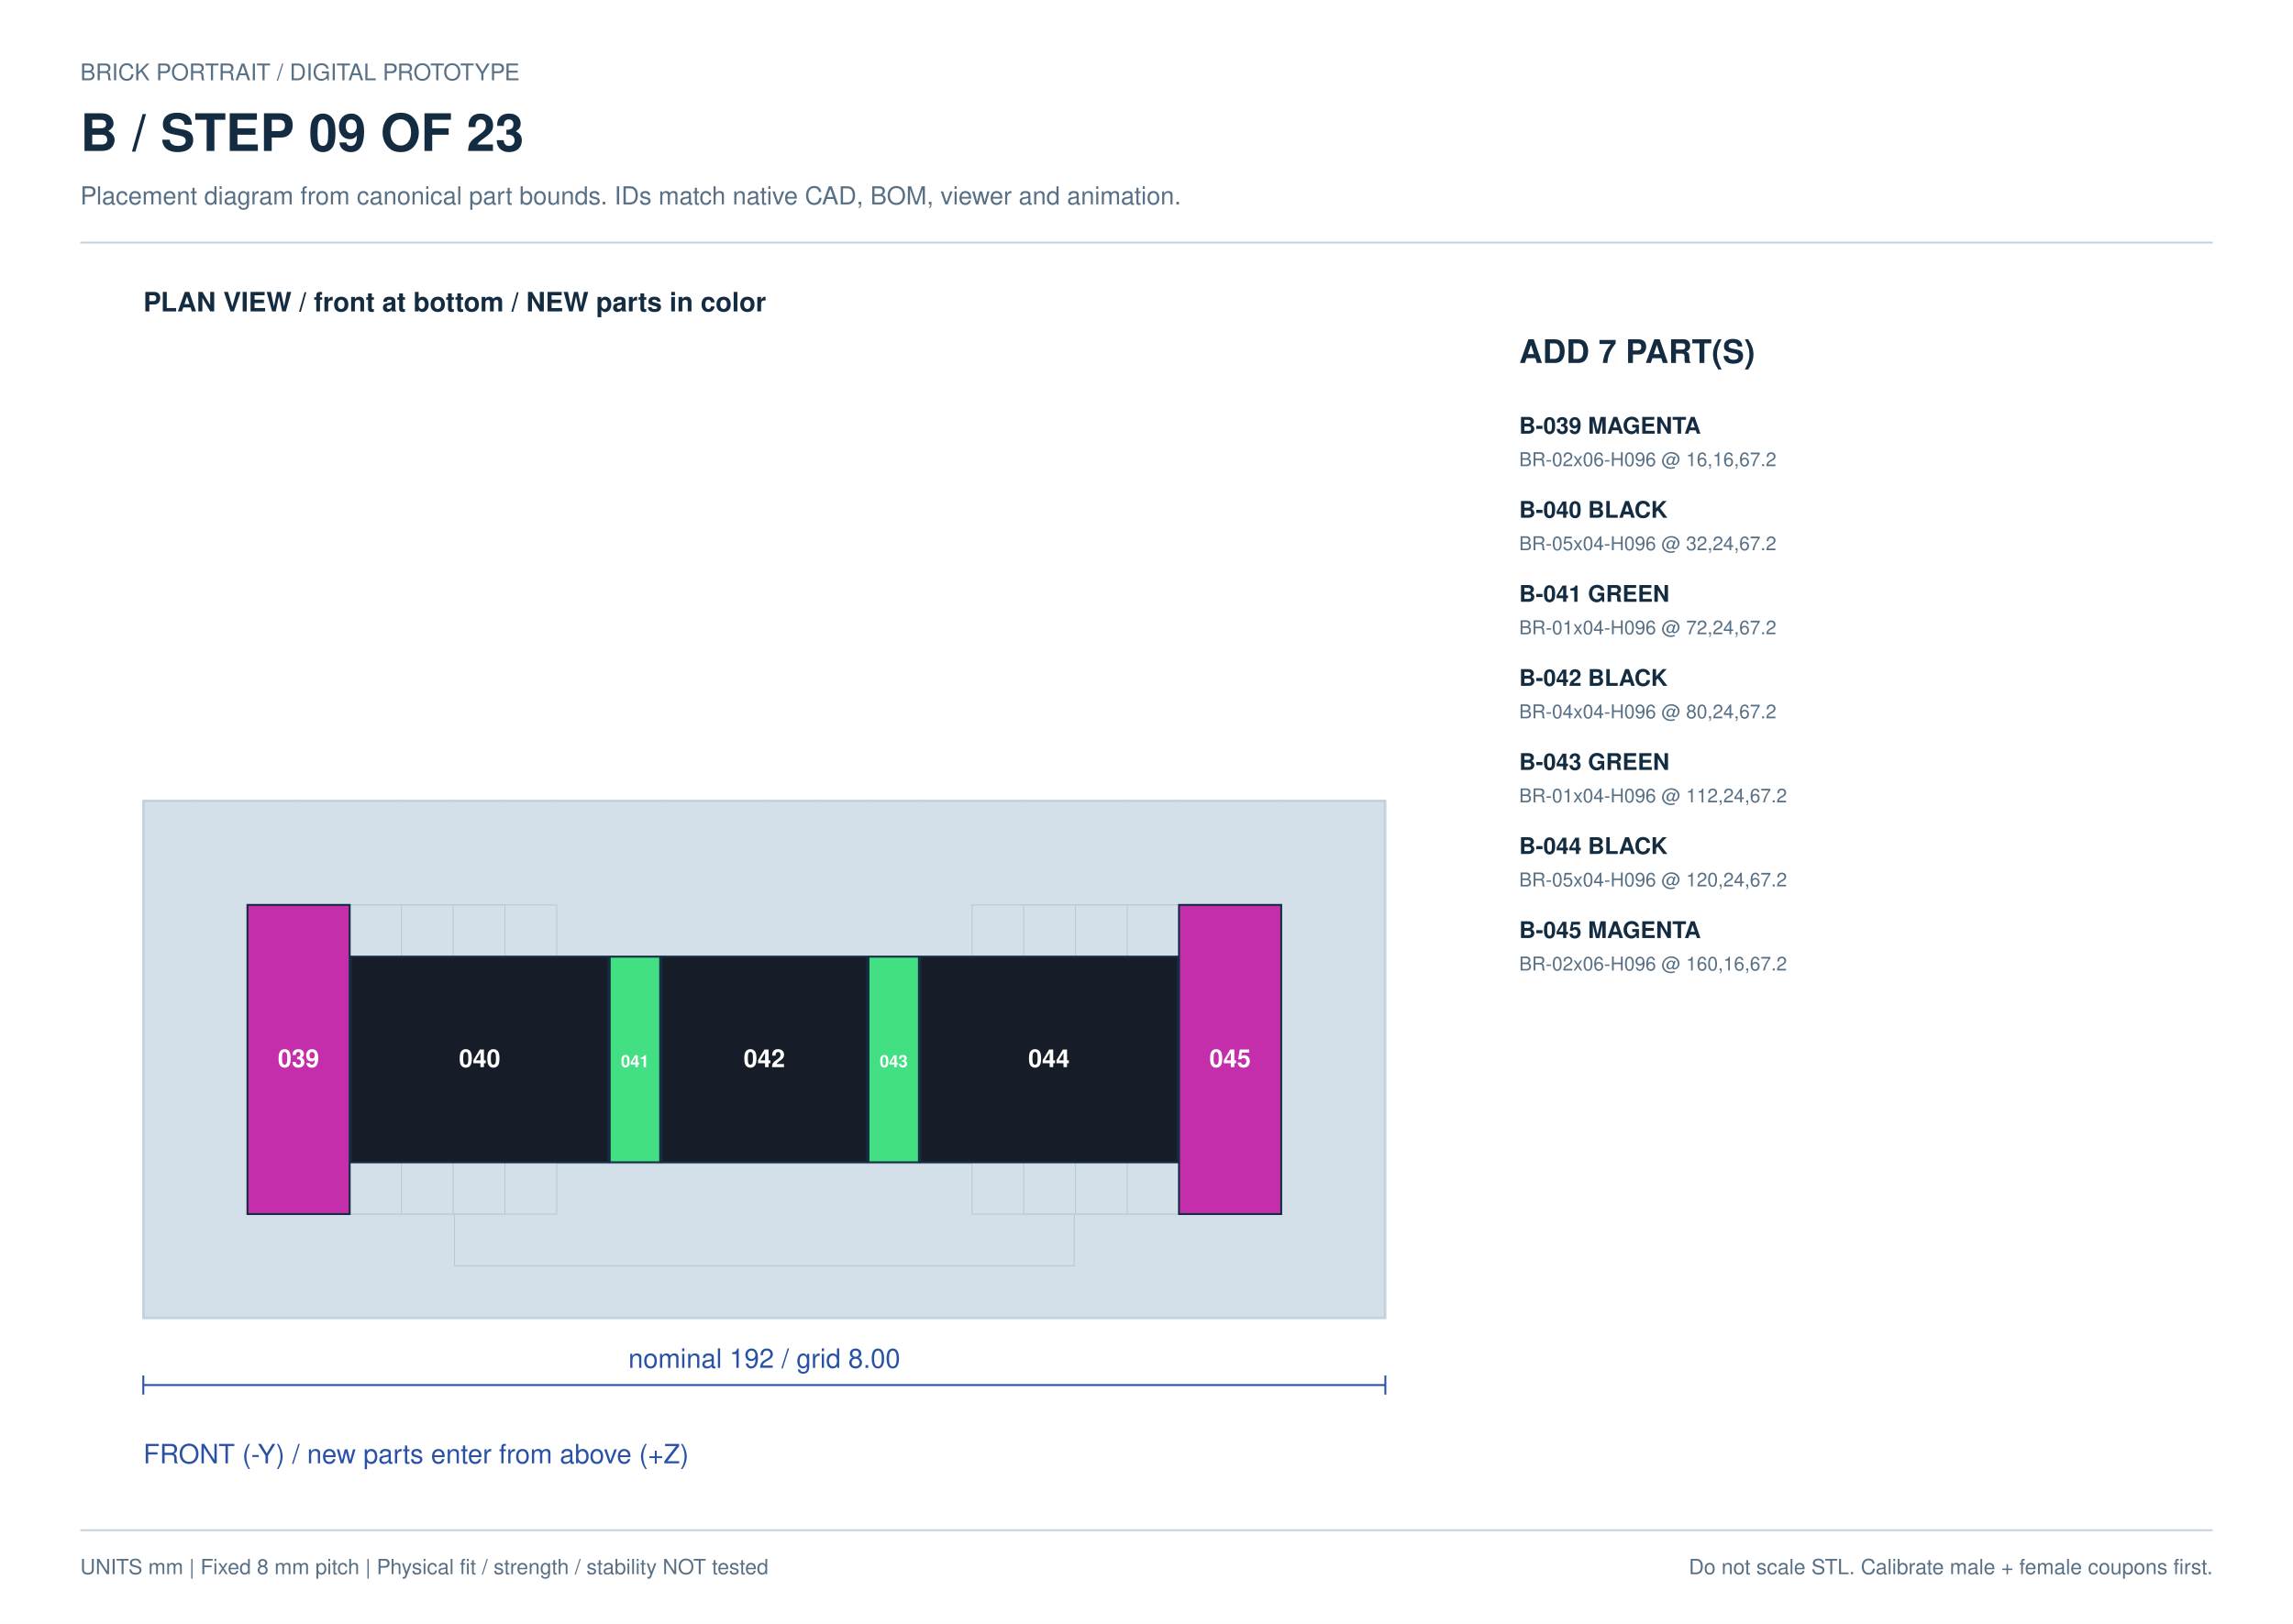
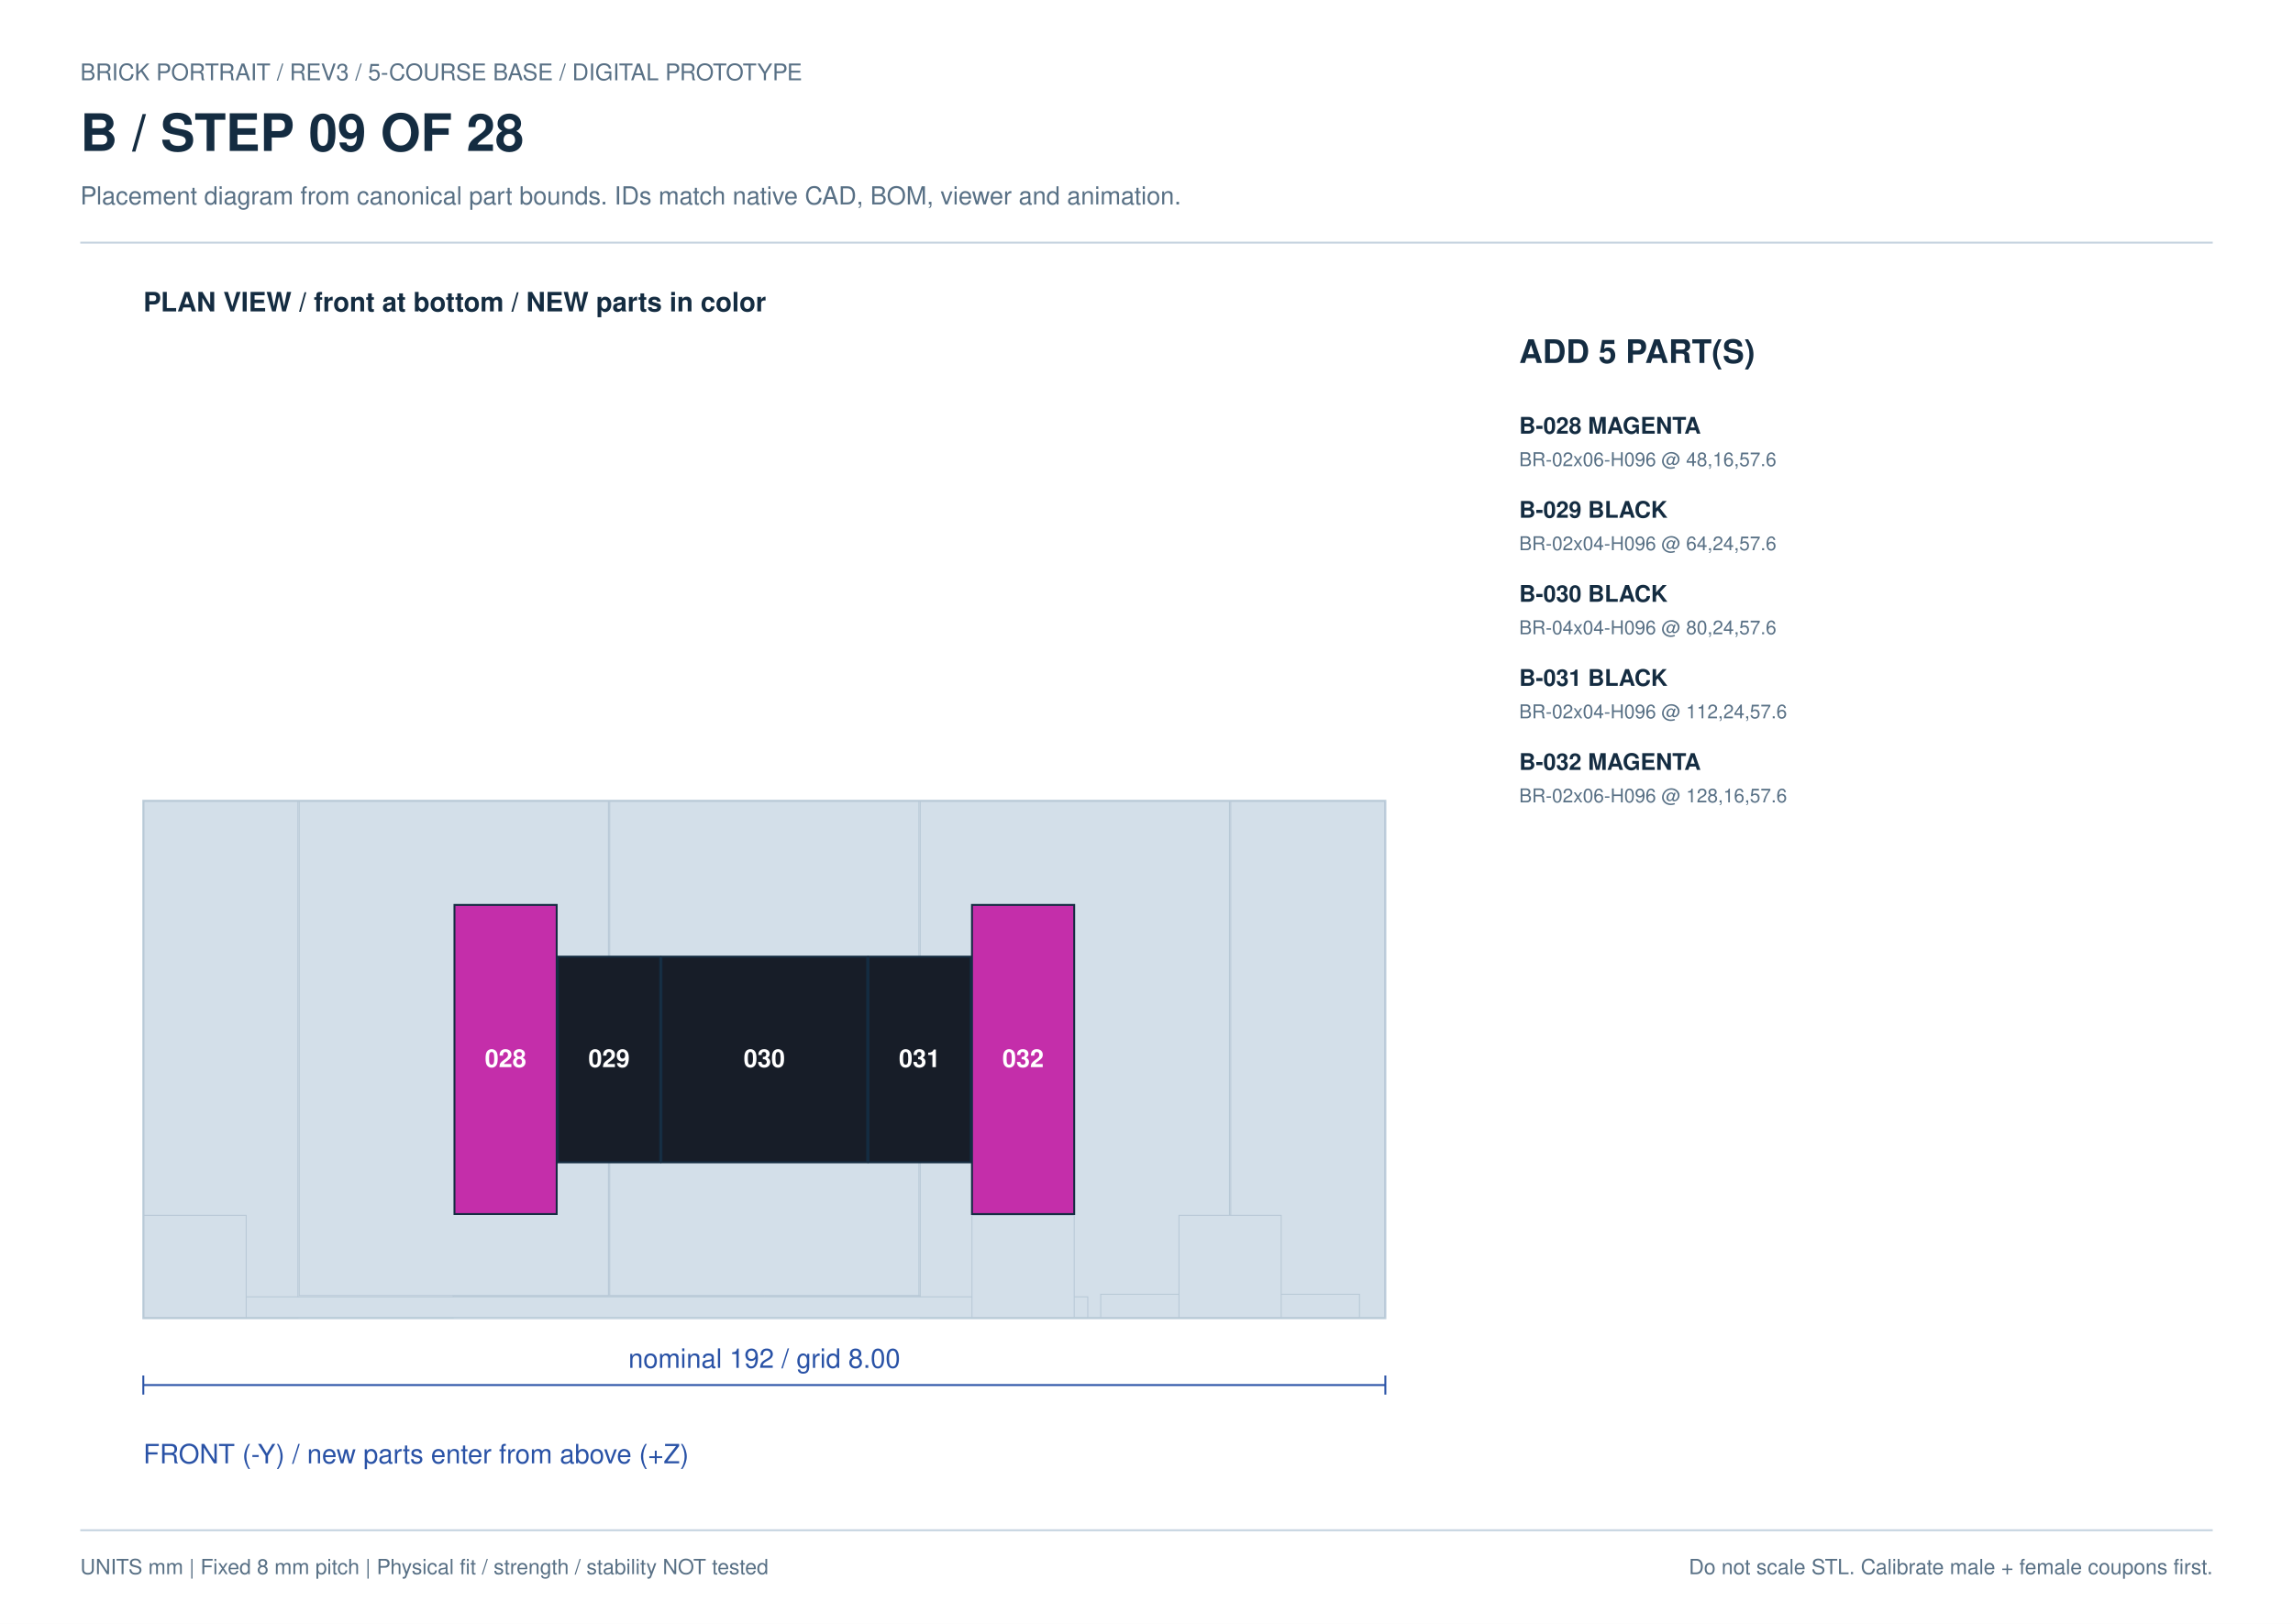
<svg xmlns="http://www.w3.org/2000/svg" width="420mm" height="297.5mm" viewBox="0 0 1200 850">
  <rect width="1200" height="850" fill="white" />
-   <text x="42" y="42" font-family="Helvetica,Arial,sans-serif" font-size="12" fill="#587085" font-weight="normal" text-anchor="start">BRICK PORTRAIT / DIGITAL PROTOTYPE</text>
-   <text x="42" y="79" font-family="Helvetica,Arial,sans-serif" font-size="27" fill="#142c41" font-weight="bold" text-anchor="start">B / STEP 09 OF 23</text>
+   <text x="42" y="42" font-family="Helvetica,Arial,sans-serif" font-size="12" fill="#587085" font-weight="normal" text-anchor="start">BRICK PORTRAIT / REV3 / 5-COURSE BASE / DIGITAL PROTOTYPE</text>
+   <text x="42" y="79" font-family="Helvetica,Arial,sans-serif" font-size="27" fill="#142c41" font-weight="bold" text-anchor="start">B / STEP 09 OF 28</text>
  <text x="42" y="107" font-family="Helvetica,Arial,sans-serif" font-size="13" fill="#587085" font-weight="normal" text-anchor="start">Placement diagram from canonical part bounds. IDs match native CAD, BOM, viewer and animation.</text>
  <line x1="42" y1="127" x2="1158" y2="127" stroke="#c5d3df" stroke-width="1" />
  <text x="75" y="163" font-family="Helvetica,Arial,sans-serif" font-size="14" fill="#142c41" font-weight="bold" text-anchor="start">PLAN VIEW / front at bottom / NEW parts in color</text>
  <rect x="75" y="419.167" width="650.0" height="270.833" fill="#edf3f8" stroke="#b7c8d6" />
  <line x1="75.0" y1="419.167" x2="75.0" y2="690" stroke="#d0dde8" stroke-width="0.5" />
  <line x1="102.083" y1="419.167" x2="102.083" y2="690" stroke="#d0dde8" stroke-width="0.5" />
  <line x1="129.167" y1="419.167" x2="129.167" y2="690" stroke="#d0dde8" stroke-width="0.5" />
  <line x1="156.25" y1="419.167" x2="156.25" y2="690" stroke="#d0dde8" stroke-width="0.5" />
  <line x1="183.333" y1="419.167" x2="183.333" y2="690" stroke="#d0dde8" stroke-width="0.5" />
  <line x1="210.417" y1="419.167" x2="210.417" y2="690" stroke="#d0dde8" stroke-width="0.5" />
  <line x1="237.5" y1="419.167" x2="237.5" y2="690" stroke="#d0dde8" stroke-width="0.5" />
  <line x1="264.583" y1="419.167" x2="264.583" y2="690" stroke="#d0dde8" stroke-width="0.5" />
  <line x1="291.667" y1="419.167" x2="291.667" y2="690" stroke="#d0dde8" stroke-width="0.5" />
  <line x1="318.75" y1="419.167" x2="318.75" y2="690" stroke="#d0dde8" stroke-width="0.5" />
  <line x1="345.833" y1="419.167" x2="345.833" y2="690" stroke="#d0dde8" stroke-width="0.5" />
  <line x1="372.917" y1="419.167" x2="372.917" y2="690" stroke="#d0dde8" stroke-width="0.5" />
  <line x1="400.0" y1="419.167" x2="400.0" y2="690" stroke="#d0dde8" stroke-width="0.5" />
  <line x1="427.083" y1="419.167" x2="427.083" y2="690" stroke="#d0dde8" stroke-width="0.5" />
  <line x1="454.167" y1="419.167" x2="454.167" y2="690" stroke="#d0dde8" stroke-width="0.5" />
  <line x1="481.25" y1="419.167" x2="481.25" y2="690" stroke="#d0dde8" stroke-width="0.5" />
  <line x1="508.333" y1="419.167" x2="508.333" y2="690" stroke="#d0dde8" stroke-width="0.5" />
  <line x1="535.417" y1="419.167" x2="535.417" y2="690" stroke="#d0dde8" stroke-width="0.5" />
  <line x1="562.5" y1="419.167" x2="562.5" y2="690" stroke="#d0dde8" stroke-width="0.5" />
  <line x1="589.583" y1="419.167" x2="589.583" y2="690" stroke="#d0dde8" stroke-width="0.5" />
  <line x1="616.667" y1="419.167" x2="616.667" y2="690" stroke="#d0dde8" stroke-width="0.5" />
  <line x1="643.75" y1="419.167" x2="643.75" y2="690" stroke="#d0dde8" stroke-width="0.5" />
  <line x1="670.833" y1="419.167" x2="670.833" y2="690" stroke="#d0dde8" stroke-width="0.5" />
  <line x1="697.917" y1="419.167" x2="697.917" y2="690" stroke="#d0dde8" stroke-width="0.5" />
  <line x1="725.0" y1="419.167" x2="725.0" y2="690" stroke="#d0dde8" stroke-width="0.5" />
  <line x1="75" y1="690.0" x2="725.0" y2="690.0" stroke="#d0dde8" stroke-width="0.5" />
  <line x1="75" y1="662.917" x2="725.0" y2="662.917" stroke="#d0dde8" stroke-width="0.5" />
  <line x1="75" y1="635.833" x2="725.0" y2="635.833" stroke="#d0dde8" stroke-width="0.5" />
  <line x1="75" y1="608.75" x2="725.0" y2="608.75" stroke="#d0dde8" stroke-width="0.5" />
  <line x1="75" y1="581.667" x2="725.0" y2="581.667" stroke="#d0dde8" stroke-width="0.5" />
  <line x1="75" y1="554.583" x2="725.0" y2="554.583" stroke="#d0dde8" stroke-width="0.5" />
  <line x1="75" y1="527.5" x2="725.0" y2="527.5" stroke="#d0dde8" stroke-width="0.5" />
  <line x1="75" y1="500.417" x2="725.0" y2="500.417" stroke="#d0dde8" stroke-width="0.5" />
  <line x1="75" y1="473.333" x2="725.0" y2="473.333" stroke="#d0dde8" stroke-width="0.5" />
  <line x1="75" y1="446.25" x2="725.0" y2="446.25" stroke="#d0dde8" stroke-width="0.5" />
  <line x1="75" y1="419.167" x2="725.0" y2="419.167" stroke="#d0dde8" stroke-width="0.5" />
  <rect x="75.339" y="419.505" width="649.323" height="270.156" fill="#d3dfe9" stroke="#b7c8d6" stroke-width="0.5" />
-   <rect x="237.839" y="609.089" width="324.323" height="53.49" fill="#d3dfe9" stroke="#b7c8d6" stroke-width="0.5" />
+   <rect x="75.339" y="419.505" width="161.823" height="270.156" fill="#d3dfe9" stroke="#b7c8d6" stroke-width="0.5" />
+   <rect x="237.839" y="419.505" width="161.823" height="258.646" fill="#d3dfe9" stroke="#b7c8d6" stroke-width="0.5" />
+   <rect x="400.339" y="419.505" width="161.823" height="258.646" fill="#d3dfe9" stroke="#b7c8d6" stroke-width="0.5" />
+   <rect x="562.839" y="419.505" width="161.823" height="270.156" fill="#d3dfe9" stroke="#b7c8d6" stroke-width="0.5" />
+   <rect x="75.339" y="419.505" width="80.573" height="270.156" fill="#d3dfe9" stroke="#b7c8d6" stroke-width="0.5" />
+   <rect x="156.589" y="419.505" width="161.823" height="258.646" fill="#d3dfe9" stroke="#b7c8d6" stroke-width="0.5" />
+   <rect x="319.089" y="419.505" width="161.823" height="258.646" fill="#d3dfe9" stroke="#b7c8d6" stroke-width="0.5" />
+   <rect x="481.589" y="419.505" width="161.823" height="270.156" fill="#d3dfe9" stroke="#b7c8d6" stroke-width="0.5" />
+   <rect x="644.089" y="419.505" width="80.573" height="270.156" fill="#d3dfe9" stroke="#b7c8d6" stroke-width="0.5" />
+   <rect x="75.339" y="419.505" width="161.823" height="270.156" fill="#d3dfe9" stroke="#b7c8d6" stroke-width="0.5" />
+   <rect x="237.839" y="419.505" width="161.823" height="258.646" fill="#d3dfe9" stroke="#b7c8d6" stroke-width="0.5" />
+   <rect x="400.339" y="419.505" width="161.823" height="258.646" fill="#d3dfe9" stroke="#b7c8d6" stroke-width="0.5" />
+   <rect x="562.839" y="419.505" width="161.823" height="270.156" fill="#d3dfe9" stroke="#b7c8d6" stroke-width="0.5" />
+   <rect x="75.339" y="419.505" width="80.573" height="270.156" fill="#d3dfe9" stroke="#b7c8d6" stroke-width="0.5" />
+   <rect x="156.589" y="419.505" width="161.823" height="258.646" fill="#d3dfe9" stroke="#b7c8d6" stroke-width="0.5" />
+   <rect x="319.089" y="419.505" width="161.823" height="258.646" fill="#d3dfe9" stroke="#b7c8d6" stroke-width="0.5" />
+   <rect x="481.589" y="419.505" width="161.823" height="270.156" fill="#d3dfe9" stroke="#b7c8d6" stroke-width="0.5" />
+   <rect x="644.089" y="419.505" width="80.573" height="270.156" fill="#d3dfe9" stroke="#b7c8d6" stroke-width="0.5" />
+   <rect x="88.542" y="678.828" width="480.729" height="10.833" fill="#d3dfe9" stroke="#b7c8d6" stroke-width="0.5" />
+   <rect x="576.042" y="677.474" width="135.417" height="12.188" fill="#d3dfe9" stroke="#b7c8d6" stroke-width="0.5" />
+   <rect x="75.339" y="636.172" width="53.49" height="53.49" fill="#d3dfe9" stroke="#b7c8d6" stroke-width="0.5" />
+   <rect x="508.672" y="636.172" width="53.49" height="53.49" fill="#d3dfe9" stroke="#b7c8d6" stroke-width="0.5" />
+   <rect x="617.005" y="636.172" width="53.49" height="53.49" fill="#d3dfe9" stroke="#b7c8d6" stroke-width="0.5" />
  <rect x="264.922" y="500.755" width="107.656" height="107.656" fill="#d3dfe9" stroke="#b7c8d6" stroke-width="0.5" />
  <rect x="373.255" y="500.755" width="107.656" height="107.656" fill="#d3dfe9" stroke="#b7c8d6" stroke-width="0.5" />
  <rect x="481.589" y="500.755" width="53.49" height="107.656" fill="#d3dfe9" stroke="#b7c8d6" stroke-width="0.5" />
-   <rect x="237.839" y="473.672" width="53.49" height="161.823" fill="#d3dfe9" stroke="#b7c8d6" stroke-width="0.5" />
-   <rect x="292.005" y="500.755" width="53.49" height="107.656" fill="#d3dfe9" stroke="#b7c8d6" stroke-width="0.5" />
-   <rect x="346.172" y="500.755" width="107.656" height="107.656" fill="#d3dfe9" stroke="#b7c8d6" stroke-width="0.5" />
-   <rect x="454.505" y="500.755" width="53.49" height="107.656" fill="#d3dfe9" stroke="#b7c8d6" stroke-width="0.5" />
-   <rect x="508.672" y="473.672" width="53.49" height="161.823" fill="#d3dfe9" stroke="#b7c8d6" stroke-width="0.5" />
-   <rect x="210.755" y="473.672" width="53.49" height="161.823" fill="#d3dfe9" stroke="#b7c8d6" stroke-width="0.5" />
-   <rect x="264.922" y="500.755" width="107.656" height="107.656" fill="#d3dfe9" stroke="#b7c8d6" stroke-width="0.5" />
-   <rect x="373.255" y="500.755" width="107.656" height="107.656" fill="#d3dfe9" stroke="#b7c8d6" stroke-width="0.5" />
-   <rect x="481.589" y="500.755" width="53.49" height="107.656" fill="#d3dfe9" stroke="#b7c8d6" stroke-width="0.5" />
-   <rect x="535.755" y="473.672" width="53.49" height="161.823" fill="#d3dfe9" stroke="#b7c8d6" stroke-width="0.5" />
-   <rect x="183.672" y="473.672" width="53.49" height="161.823" fill="#d3dfe9" stroke="#b7c8d6" stroke-width="0.5" />
-   <rect x="237.839" y="500.755" width="53.49" height="107.656" fill="#d3dfe9" stroke="#b7c8d6" stroke-width="0.5" />
-   <rect x="292.005" y="500.755" width="107.656" height="107.656" fill="#d3dfe9" stroke="#b7c8d6" stroke-width="0.5" />
-   <rect x="400.339" y="500.755" width="107.656" height="107.656" fill="#d3dfe9" stroke="#b7c8d6" stroke-width="0.5" />
-   <rect x="508.672" y="500.755" width="53.49" height="107.656" fill="#d3dfe9" stroke="#b7c8d6" stroke-width="0.5" />
-   <rect x="562.839" y="473.672" width="53.49" height="161.823" fill="#d3dfe9" stroke="#b7c8d6" stroke-width="0.5" />
-   <rect x="156.589" y="473.672" width="53.49" height="161.823" fill="#d3dfe9" stroke="#b7c8d6" stroke-width="0.5" />
-   <rect x="210.755" y="500.755" width="107.656" height="107.656" fill="#d3dfe9" stroke="#b7c8d6" stroke-width="0.5" />
-   <rect x="319.089" y="500.755" width="26.406" height="107.656" fill="#d3dfe9" stroke="#b7c8d6" stroke-width="0.5" />
-   <rect x="346.172" y="500.755" width="107.656" height="107.656" fill="#d3dfe9" stroke="#b7c8d6" stroke-width="0.5" />
-   <rect x="454.505" y="500.755" width="26.406" height="107.656" fill="#d3dfe9" stroke="#b7c8d6" stroke-width="0.5" />
-   <rect x="481.589" y="500.755" width="107.656" height="107.656" fill="#d3dfe9" stroke="#b7c8d6" stroke-width="0.5" />
-   <rect x="589.922" y="473.672" width="53.49" height="161.823" fill="#d3dfe9" stroke="#b7c8d6" stroke-width="0.5" />
-   <rect x="129.505" y="473.672" width="53.49" height="161.823" fill="#d3dfe9" stroke="#b7c8d6" stroke-width="0.5" />
-   <rect x="183.672" y="500.755" width="53.49" height="107.656" fill="#d3dfe9" stroke="#b7c8d6" stroke-width="0.5" />
-   <rect x="237.839" y="500.755" width="80.573" height="107.656" fill="#d3dfe9" stroke="#b7c8d6" stroke-width="0.5" />
-   <rect x="319.089" y="500.755" width="26.406" height="107.656" fill="#d3dfe9" stroke="#b7c8d6" stroke-width="0.5" />
-   <rect x="346.172" y="500.755" width="53.49" height="107.656" fill="#d3dfe9" stroke="#b7c8d6" stroke-width="0.5" />
-   <rect x="400.339" y="500.755" width="53.49" height="107.656" fill="#d3dfe9" stroke="#b7c8d6" stroke-width="0.5" />
-   <rect x="454.505" y="500.755" width="26.406" height="107.656" fill="#d3dfe9" stroke="#b7c8d6" stroke-width="0.5" />
-   <rect x="481.589" y="500.755" width="53.49" height="107.656" fill="#d3dfe9" stroke="#b7c8d6" stroke-width="0.5" />
-   <rect x="535.755" y="500.755" width="80.573" height="107.656" fill="#d3dfe9" stroke="#b7c8d6" stroke-width="0.5" />
-   <rect x="617.005" y="473.672" width="53.49" height="161.823" fill="#d3dfe9" stroke="#b7c8d6" stroke-width="0.5" />
-   <rect x="129.505" y="473.672" width="53.49" height="161.823" fill="#c42eaa" stroke="#142c41" stroke-width="1" />
-   <text x="156.25" y="558.583" font-family="Helvetica,Arial,sans-serif" font-size="13" fill="white" font-weight="bold" text-anchor="middle">039</text>
-   <rect x="183.672" y="500.755" width="134.74" height="107.656" fill="#171d28" stroke="#142c41" stroke-width="1" />
-   <text x="251.042" y="558.583" font-family="Helvetica,Arial,sans-serif" font-size="13" fill="white" font-weight="bold" text-anchor="middle">040</text>
-   <rect x="319.089" y="500.755" width="26.406" height="107.656" fill="#42df83" stroke="#142c41" stroke-width="1" />
-   <text x="332.292" y="558.583" font-family="Helvetica,Arial,sans-serif" font-size="8.802" fill="white" font-weight="bold" text-anchor="middle">041</text>
+   <rect x="237.839" y="473.672" width="53.49" height="161.823" fill="#c42eaa" stroke="#142c41" stroke-width="1" />
+   <text x="264.583" y="558.583" font-family="Helvetica,Arial,sans-serif" font-size="13" fill="white" font-weight="bold" text-anchor="middle">028</text>
+   <rect x="292.005" y="500.755" width="53.49" height="107.656" fill="#171d28" stroke="#142c41" stroke-width="1" />
+   <text x="318.75" y="558.583" font-family="Helvetica,Arial,sans-serif" font-size="13" fill="white" font-weight="bold" text-anchor="middle">029</text>
  <rect x="346.172" y="500.755" width="107.656" height="107.656" fill="#171d28" stroke="#142c41" stroke-width="1" />
-   <text x="400.0" y="558.583" font-family="Helvetica,Arial,sans-serif" font-size="13" fill="white" font-weight="bold" text-anchor="middle">042</text>
-   <rect x="454.505" y="500.755" width="26.406" height="107.656" fill="#42df83" stroke="#142c41" stroke-width="1" />
-   <text x="467.708" y="558.583" font-family="Helvetica,Arial,sans-serif" font-size="8.802" fill="white" font-weight="bold" text-anchor="middle">043</text>
-   <rect x="481.589" y="500.755" width="134.74" height="107.656" fill="#171d28" stroke="#142c41" stroke-width="1" />
-   <text x="548.958" y="558.583" font-family="Helvetica,Arial,sans-serif" font-size="13" fill="white" font-weight="bold" text-anchor="middle">044</text>
-   <rect x="617.005" y="473.672" width="53.49" height="161.823" fill="#c42eaa" stroke="#142c41" stroke-width="1" />
-   <text x="643.75" y="558.583" font-family="Helvetica,Arial,sans-serif" font-size="13" fill="white" font-weight="bold" text-anchor="middle">045</text>
+   <text x="400.0" y="558.583" font-family="Helvetica,Arial,sans-serif" font-size="13" fill="white" font-weight="bold" text-anchor="middle">030</text>
+   <rect x="454.505" y="500.755" width="53.49" height="107.656" fill="#171d28" stroke="#142c41" stroke-width="1" />
+   <text x="481.25" y="558.583" font-family="Helvetica,Arial,sans-serif" font-size="13" fill="white" font-weight="bold" text-anchor="middle">031</text>
+   <rect x="508.672" y="473.672" width="53.49" height="161.823" fill="#c42eaa" stroke="#142c41" stroke-width="1" />
+   <text x="535.417" y="558.583" font-family="Helvetica,Arial,sans-serif" font-size="13" fill="white" font-weight="bold" text-anchor="middle">032</text>
  <line x1="75" y1="725" x2="725.0" y2="725" stroke="#2952a6" stroke-width="1" />
  <line x1="75" y1="720" x2="75" y2="730" stroke="#2952a6" stroke-width="1" />
  <line x1="725.0" y1="720" x2="725.0" y2="730" stroke="#2952a6" stroke-width="1" />
  <text x="400.0" y="716" font-family="Helvetica,Arial,sans-serif" font-size="14" fill="#2952a6" font-weight="normal" text-anchor="middle">nominal 192 / grid 8.00</text>
  <text x="75" y="766" font-family="Helvetica,Arial,sans-serif" font-size="14" fill="#2952a6" font-weight="normal" text-anchor="start">FRONT (-Y)  /  new parts enter from above (+Z)</text>
-   <text x="795" y="190" font-family="Helvetica,Arial,sans-serif" font-size="17" fill="#142c41" font-weight="bold" text-anchor="start">ADD 7 PART(S)</text>
-   <text x="795" y="227" font-family="Helvetica,Arial,sans-serif" font-size="12" fill="#142c41" font-weight="bold" text-anchor="start">B-039  MAGENTA</text>
-   <text x="795" y="244" font-family="Helvetica,Arial,sans-serif" font-size="10" fill="#587085" font-weight="normal" text-anchor="start">BR-02x06-H096  @ 16,16,67.2</text>
-   <text x="795" y="271" font-family="Helvetica,Arial,sans-serif" font-size="12" fill="#142c41" font-weight="bold" text-anchor="start">B-040  BLACK</text>
-   <text x="795" y="288" font-family="Helvetica,Arial,sans-serif" font-size="10" fill="#587085" font-weight="normal" text-anchor="start">BR-05x04-H096  @ 32,24,67.2</text>
-   <text x="795" y="315" font-family="Helvetica,Arial,sans-serif" font-size="12" fill="#142c41" font-weight="bold" text-anchor="start">B-041  GREEN</text>
-   <text x="795" y="332" font-family="Helvetica,Arial,sans-serif" font-size="10" fill="#587085" font-weight="normal" text-anchor="start">BR-01x04-H096  @ 72,24,67.2</text>
-   <text x="795" y="359" font-family="Helvetica,Arial,sans-serif" font-size="12" fill="#142c41" font-weight="bold" text-anchor="start">B-042  BLACK</text>
-   <text x="795" y="376" font-family="Helvetica,Arial,sans-serif" font-size="10" fill="#587085" font-weight="normal" text-anchor="start">BR-04x04-H096  @ 80,24,67.2</text>
-   <text x="795" y="403" font-family="Helvetica,Arial,sans-serif" font-size="12" fill="#142c41" font-weight="bold" text-anchor="start">B-043  GREEN</text>
-   <text x="795" y="420" font-family="Helvetica,Arial,sans-serif" font-size="10" fill="#587085" font-weight="normal" text-anchor="start">BR-01x04-H096  @ 112,24,67.2</text>
-   <text x="795" y="447" font-family="Helvetica,Arial,sans-serif" font-size="12" fill="#142c41" font-weight="bold" text-anchor="start">B-044  BLACK</text>
-   <text x="795" y="464" font-family="Helvetica,Arial,sans-serif" font-size="10" fill="#587085" font-weight="normal" text-anchor="start">BR-05x04-H096  @ 120,24,67.2</text>
-   <text x="795" y="491" font-family="Helvetica,Arial,sans-serif" font-size="12" fill="#142c41" font-weight="bold" text-anchor="start">B-045  MAGENTA</text>
-   <text x="795" y="508" font-family="Helvetica,Arial,sans-serif" font-size="10" fill="#587085" font-weight="normal" text-anchor="start">BR-02x06-H096  @ 160,16,67.2</text>
+   <text x="795" y="190" font-family="Helvetica,Arial,sans-serif" font-size="17" fill="#142c41" font-weight="bold" text-anchor="start">ADD 5 PART(S)</text>
+   <text x="795" y="227" font-family="Helvetica,Arial,sans-serif" font-size="12" fill="#142c41" font-weight="bold" text-anchor="start">B-028  MAGENTA</text>
+   <text x="795" y="244" font-family="Helvetica,Arial,sans-serif" font-size="10" fill="#587085" font-weight="normal" text-anchor="start">BR-02x06-H096  @ 48,16,57.6</text>
+   <text x="795" y="271" font-family="Helvetica,Arial,sans-serif" font-size="12" fill="#142c41" font-weight="bold" text-anchor="start">B-029  BLACK</text>
+   <text x="795" y="288" font-family="Helvetica,Arial,sans-serif" font-size="10" fill="#587085" font-weight="normal" text-anchor="start">BR-02x04-H096  @ 64,24,57.6</text>
+   <text x="795" y="315" font-family="Helvetica,Arial,sans-serif" font-size="12" fill="#142c41" font-weight="bold" text-anchor="start">B-030  BLACK</text>
+   <text x="795" y="332" font-family="Helvetica,Arial,sans-serif" font-size="10" fill="#587085" font-weight="normal" text-anchor="start">BR-04x04-H096  @ 80,24,57.6</text>
+   <text x="795" y="359" font-family="Helvetica,Arial,sans-serif" font-size="12" fill="#142c41" font-weight="bold" text-anchor="start">B-031  BLACK</text>
+   <text x="795" y="376" font-family="Helvetica,Arial,sans-serif" font-size="10" fill="#587085" font-weight="normal" text-anchor="start">BR-02x04-H096  @ 112,24,57.6</text>
+   <text x="795" y="403" font-family="Helvetica,Arial,sans-serif" font-size="12" fill="#142c41" font-weight="bold" text-anchor="start">B-032  MAGENTA</text>
+   <text x="795" y="420" font-family="Helvetica,Arial,sans-serif" font-size="10" fill="#587085" font-weight="normal" text-anchor="start">BR-02x06-H096  @ 128,16,57.6</text>
  <line x1="42" y1="801" x2="1158" y2="801" stroke="#c5d3df" stroke-width="1" />
  <text x="42" y="824" font-family="Helvetica,Arial,sans-serif" font-size="11" fill="#587085" font-weight="normal" text-anchor="start">UNITS mm | Fixed 8 mm pitch | Physical fit / strength / stability NOT tested</text>
  <text x="1158" y="824" font-family="Helvetica,Arial,sans-serif" font-size="11" fill="#587085" font-weight="normal" text-anchor="end">Do not scale STL. Calibrate male + female coupons first.</text>
</svg>
